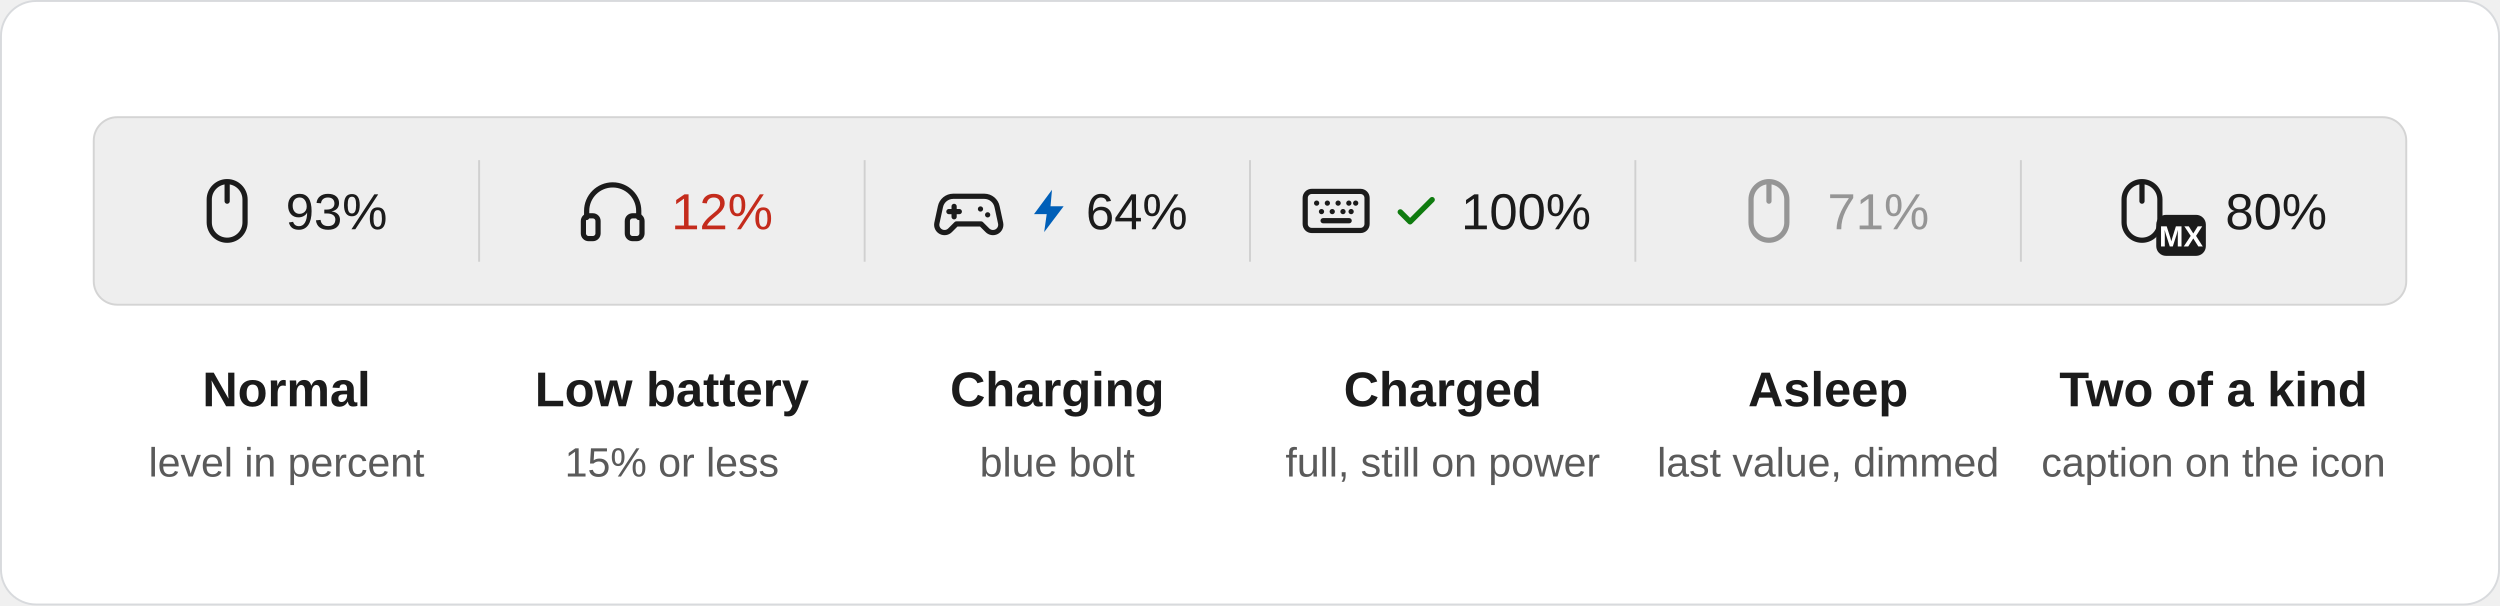
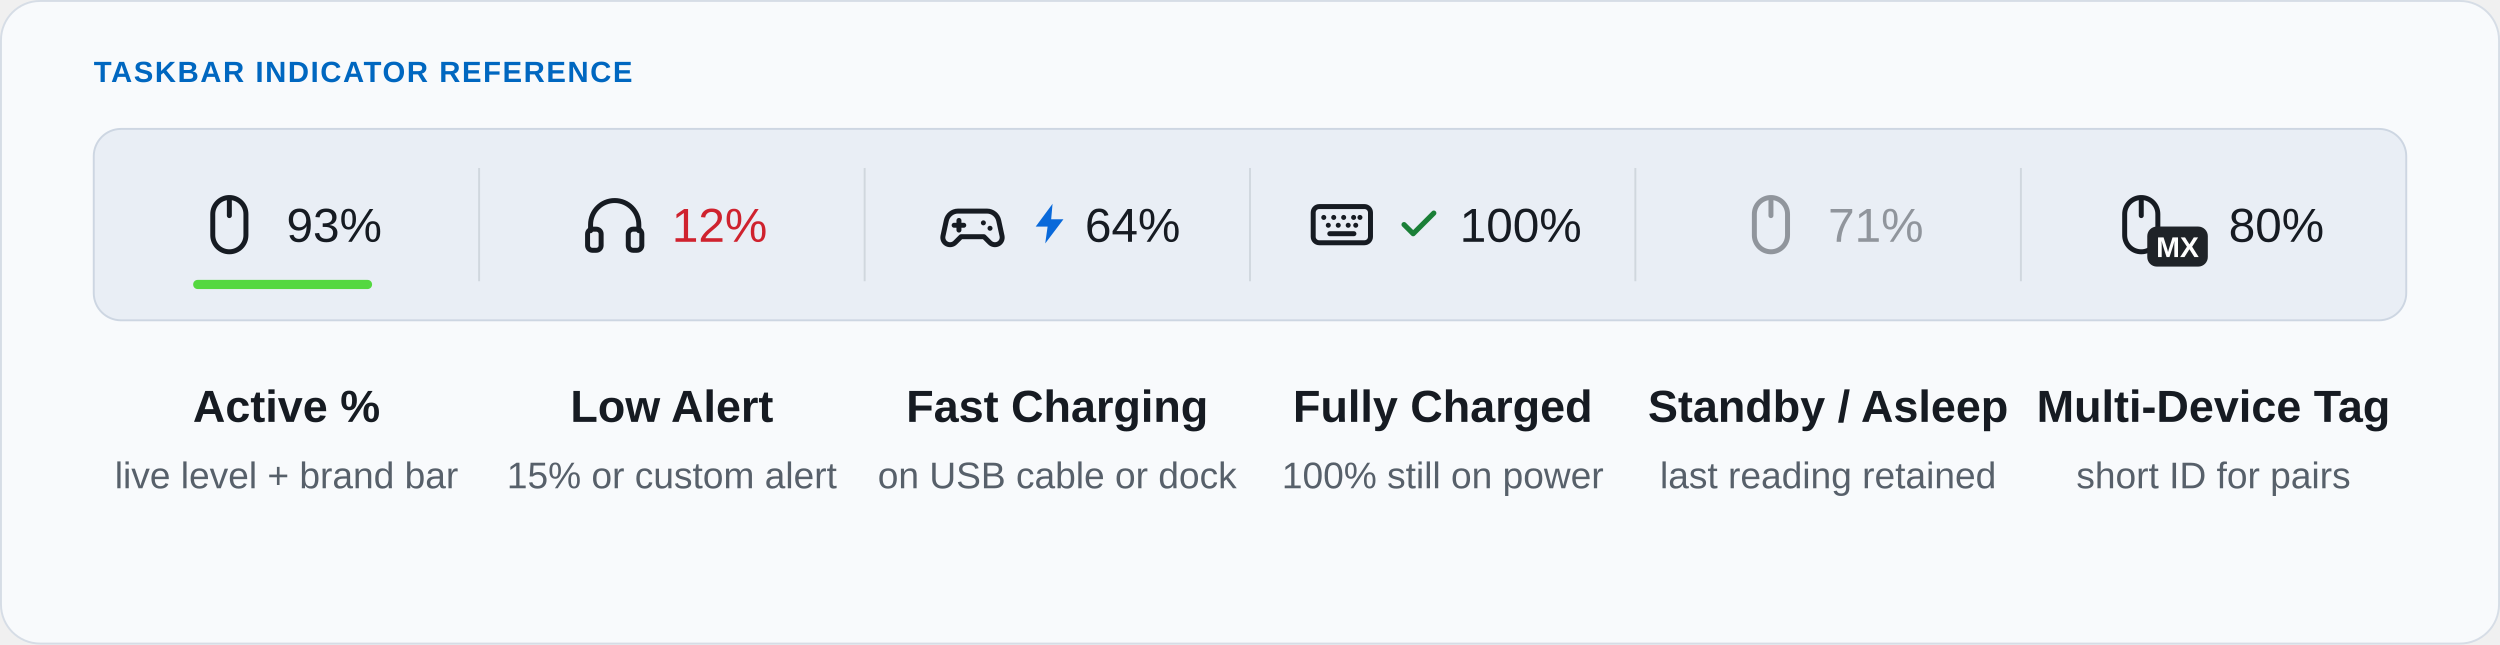
- <svg xmlns="http://www.w3.org/2000/svg" width="1280" height="310" viewBox="0 0 1280 310" role="img" aria-label="What the taskbar entries look like: normal, low battery, charging, charged, asleep, and two devices of one kind" font-family="'Segoe UI Variable Text','Segoe UI',system-ui,-apple-system,'Helvetica Neue',Arial,sans-serif">
-   <rect x="0.5" y="0.5" width="1279" height="309" rx="18" fill="#ffffff" stroke="#d8dadd" />
-   <rect x="48" y="60" width="1184" height="96.0" rx="12" fill="#eeeeee" stroke="#d4d4d4" />
-   <g transform="translate(96.3 88.0) scale(1.6667)" fill="none" stroke="#1b1b1b" stroke-width="1.6" stroke-linecap="round" stroke-linejoin="round">
+ <svg xmlns="http://www.w3.org/2000/svg" width="1280" height="330" viewBox="0 0 1280 330" role="img" aria-label="Taskbar Vitals indicator states: active percentage, low alert, fast charging, fully charged, standby/asleep, and multi-device caption" font-family="'Segoe UI Variable Text','Segoe UI',system-ui,-apple-system,'Helvetica Neue',Arial,sans-serif">
+   <rect x="0.5" y="0.5" width="1279" height="329" rx="20" fill="#f8fafc" stroke="#d6dde6" />
+   <text x="48" y="42" font-size="15" font-weight="700" letter-spacing="0.8" fill="#0067c0">TASKBAR INDICATOR REFERENCE</text>
+   <rect x="48" y="66" width="1184" height="98" rx="14" fill="#e9eef5" stroke="#cdd6e2" />
+   <g transform="translate(98.9 96.5) scale(1.5437)" fill="none" stroke="#161b22" stroke-width="1.65" stroke-linecap="round" stroke-linejoin="round">
    <rect x="6.5" y="3" width="11" height="18" rx="5.5" />
    <path d="M12 3.5v5.5" />
  </g>
-   <text x="146.3" y="117.4" font-size="26.0" fill="#1b1b1b">93%</text>
-   <text x="146.7" y="208.0" text-anchor="middle" font-size="25" font-weight="600" fill="#1b1b1b">Normal</text>
-   <text x="146.7" y="244.0" text-anchor="middle" font-size="21" fill="#5a5a5a">level in percent</text>
-   <line x1="245.3" y1="82" x2="245.3" y2="134.0" stroke="#d0d0d0" />
-   <g transform="translate(293.7 88.0) scale(1.6667)" fill="none" stroke="#1b1b1b" stroke-width="1.6" stroke-linecap="round" stroke-linejoin="round">
+   <text x="146.7" y="123.8" font-size="24.4" font-weight="500" fill="#161b22">93%</text>
+   <rect x="98.9" y="143.3" width="91.6" height="4.7" rx="2.3" fill="#44d62c" opacity="0.9" />
+   <text x="146.7" y="216.0" text-anchor="middle" font-size="23" font-weight="600" fill="#161b22">Active %</text>
+   <text x="146.7" y="250.0" text-anchor="middle" font-size="19" fill="#57606a">live level + brand bar</text>
+   <line x1="245.3" y1="86" x2="245.3" y2="144" stroke="#d0d7de" />
+   <g transform="translate(296.2 96.5) scale(1.5437)" fill="none" stroke="#161b22" stroke-width="1.65" stroke-linecap="round" stroke-linejoin="round">
    <path d="M4 14v-2a8 8 0 0 1 16 0v2" />
    <rect x="3" y="13.5" width="4.5" height="7" rx="1.6" />
    <rect x="16.5" y="13.5" width="4.5" height="7" rx="1.6" />
  </g>
-   <text x="343.7" y="117.4" font-size="26.0" fill="#c42b1c">12%</text>
-   <text x="344.0" y="208.0" text-anchor="middle" font-size="25" font-weight="600" fill="#1b1b1b">Low battery</text>
-   <text x="344.0" y="244.0" text-anchor="middle" font-size="21" fill="#5a5a5a">15% or less</text>
-   <line x1="442.7" y1="82" x2="442.7" y2="134.0" stroke="#d0d0d0" />
-   <g transform="translate(476.0 88.0) scale(1.6667)" fill="none" stroke="#1b1b1b" stroke-width="1.6" stroke-linecap="round" stroke-linejoin="round">
+   <text x="344.0" y="123.8" font-size="24.4" font-weight="500" fill="#cf222e">12%</text>
+   <text x="344.0" y="216.0" text-anchor="middle" font-size="23" font-weight="600" fill="#161b22">Low Alert</text>
+   <text x="344.0" y="250.0" text-anchor="middle" font-size="19" fill="#57606a">15% or custom alert</text>
+   <line x1="442.7" y1="86" x2="442.7" y2="144" stroke="#d0d7de" />
+   <g transform="translate(479.4 96.5) scale(1.5437)" fill="none" stroke="#161b22" stroke-width="1.65" stroke-linecap="round" stroke-linejoin="round">
    <path d="M7.2 7.5h9.6a4 4 0 0 1 3.9 3.2l1.1 5.1a2.4 2.4 0 0 1-4.1 2.1L15.8 16H8.2l-1.9 1.9a2.4 2.4 0 0 1-4.1-2.1l1.1-5.1a4 4 0 0 1 3.9-3.2z" />
    <path d="M7.5 10.6v3.2M5.9 12.2h3.2M15.6 11.4h.01M17.8 13.2h.01" />
  </g>
-   <g transform="translate(524.0 95.0) scale(1.0833)" fill="#005fb8" stroke="none">
+   <g transform="translate(525.2 102.3) scale(1.0156)" fill="#0969da" stroke="none">
    <path d="M13.5 2 5 13.5h6L9.8 22 19 9.8h-6.2z" />
  </g>
-   <text x="556.0" y="117.4" font-size="26.0" fill="#1b1b1b">64%</text>
-   <text x="541.3" y="208.0" text-anchor="middle" font-size="25" font-weight="600" fill="#1b1b1b">Charging</text>
-   <text x="541.3" y="244.0" text-anchor="middle" font-size="21" fill="#5a5a5a">blue bolt</text>
-   <line x1="640.0" y1="82" x2="640.0" y2="134.0" stroke="#d0d0d0" />
-   <g transform="translate(664.1 88.0) scale(1.6667)" fill="none" stroke="#1b1b1b" stroke-width="1.6" stroke-linecap="round" stroke-linejoin="round">
+   <text x="555.5" y="123.8" font-size="24.4" font-weight="500" fill="#161b22">64%</text>
+   <text x="541.3" y="216.0" text-anchor="middle" font-size="23" font-weight="600" fill="#161b22">Fast Charging</text>
+   <text x="541.3" y="250.0" text-anchor="middle" font-size="19" fill="#57606a">on USB cable or dock</text>
+   <line x1="640.0" y1="86" x2="640.0" y2="144" stroke="#d0d7de" />
+   <g transform="translate(668.5 96.5) scale(1.5437)" fill="none" stroke="#161b22" stroke-width="1.65" stroke-linecap="round" stroke-linejoin="round">
    <rect x="2.5" y="6" width="19" height="12" rx="2" />
    <path d="M6 9.6h.01M9.3 9.6h.01M12.6 9.6h.01M15.9 9.6h.01M18 9.6h.01M7.5 12.2h.01M10.8 12.2h.01M14.1 12.2h.01M16.6 12.2h.01M8 15h8" />
  </g>
-   <g transform="translate(712.1 95.0) scale(1.0833)" fill="none" stroke="#0f7b0f" stroke-width="2.6" stroke-linecap="round" stroke-linejoin="round">
+   <g transform="translate(714.3 102.3) scale(1.0156)" fill="none" stroke="#1a7f37" stroke-width="2.6" stroke-linecap="round" stroke-linejoin="round">
    <path d="M4.5 12.5l4.6 4.6L19.5 6.7" />
  </g>
-   <text x="748.1" y="117.4" font-size="26.0" fill="#1b1b1b">100%</text>
-   <text x="738.7" y="208.0" text-anchor="middle" font-size="25" font-weight="600" fill="#1b1b1b">Charged</text>
-   <text x="738.7" y="244.0" text-anchor="middle" font-size="21" fill="#5a5a5a">full, still on power</text>
-   <line x1="837.3" y1="82" x2="837.3" y2="134.0" stroke="#d0d0d0" />
+   <text x="747.4" y="123.8" font-size="24.4" font-weight="500" fill="#161b22">100%</text>
+   <text x="738.7" y="216.0" text-anchor="middle" font-size="23" font-weight="600" fill="#161b22">Fully Charged</text>
+   <text x="738.7" y="250.0" text-anchor="middle" font-size="19" fill="#57606a">100% still on power</text>
+   <line x1="837.3" y1="86" x2="837.3" y2="144" stroke="#d0d7de" />
  <g opacity="0.42">
-     <g transform="translate(885.7 88.0) scale(1.6667)" fill="none" stroke="#1b1b1b" stroke-width="1.6" stroke-linecap="round" stroke-linejoin="round">
+     <g transform="translate(888.2 96.5) scale(1.5437)" fill="none" stroke="#161b22" stroke-width="1.65" stroke-linecap="round" stroke-linejoin="round">
      <rect x="6.5" y="3" width="11" height="18" rx="5.5" />
      <path d="M12 3.5v5.5" />
    </g>
-     <text x="935.7" y="117.4" font-size="26.0" fill="#1b1b1b">71%</text>
+     <text x="936.0" y="123.8" font-size="24.4" font-weight="500" fill="#161b22">71%</text>
  </g>
-   <text x="936.0" y="208.0" text-anchor="middle" font-size="25" font-weight="600" fill="#1b1b1b">Asleep</text>
-   <text x="936.0" y="244.0" text-anchor="middle" font-size="21" fill="#5a5a5a">last value, dimmed</text>
-   <line x1="1034.7" y1="82" x2="1034.7" y2="134.0" stroke="#d0d0d0" />
-   <g transform="translate(1076.7 88.0) scale(1.6667)" fill="none" stroke="#1b1b1b" stroke-width="1.6" stroke-linecap="round" stroke-linejoin="round">
+   <text x="936.0" y="216.0" text-anchor="middle" font-size="23" font-weight="600" fill="#161b22">Standby / Asleep</text>
+   <text x="936.0" y="250.0" text-anchor="middle" font-size="19" fill="#57606a">last reading retained</text>
+   <line x1="1034.7" y1="86" x2="1034.7" y2="144" stroke="#d0d7de" />
+   <g transform="translate(1077.8 96.5) scale(1.5437)" fill="none" stroke="#161b22" stroke-width="1.65" stroke-linecap="round" stroke-linejoin="round">
    <rect x="6.5" y="3" width="11" height="18" rx="5.5" />
    <path d="M12 3.5v5.5" />
  </g>
-   <rect x="1104.0" y="110.0" width="25.4" height="21.0" rx="5.0" fill="#1b1b1b" />
-   <text x="1116.7" y="126.2" font-size="15.0" font-weight="700" text-anchor="middle" fill="#ffffff">MX</text>
-   <text x="1139.4" y="117.4" font-size="26.0" fill="#1b1b1b">80%</text>
-   <text x="1133.3" y="208.0" text-anchor="middle" font-size="25" font-weight="600" fill="#1b1b1b">Two of a kind</text>
-   <text x="1133.3" y="244.0" text-anchor="middle" font-size="21" fill="#5a5a5a">caption on the icon</text>
+   <rect x="1099.4" y="116.0" width="31.0" height="20.5" rx="4.9" fill="#1f2328" />
+   <text x="1114.9" y="131.6" font-size="14.6" font-weight="700" text-anchor="middle" fill="#ffffff">MX</text>
+   <text x="1141.1" y="123.8" font-size="24.4" font-weight="500" fill="#161b22">80%</text>
+   <text x="1133.3" y="216.0" text-anchor="middle" font-size="23" font-weight="600" fill="#161b22">Multi-Device Tag</text>
+   <text x="1133.3" y="250.0" text-anchor="middle" font-size="19" fill="#57606a">short ID for pairs</text>
</svg>
